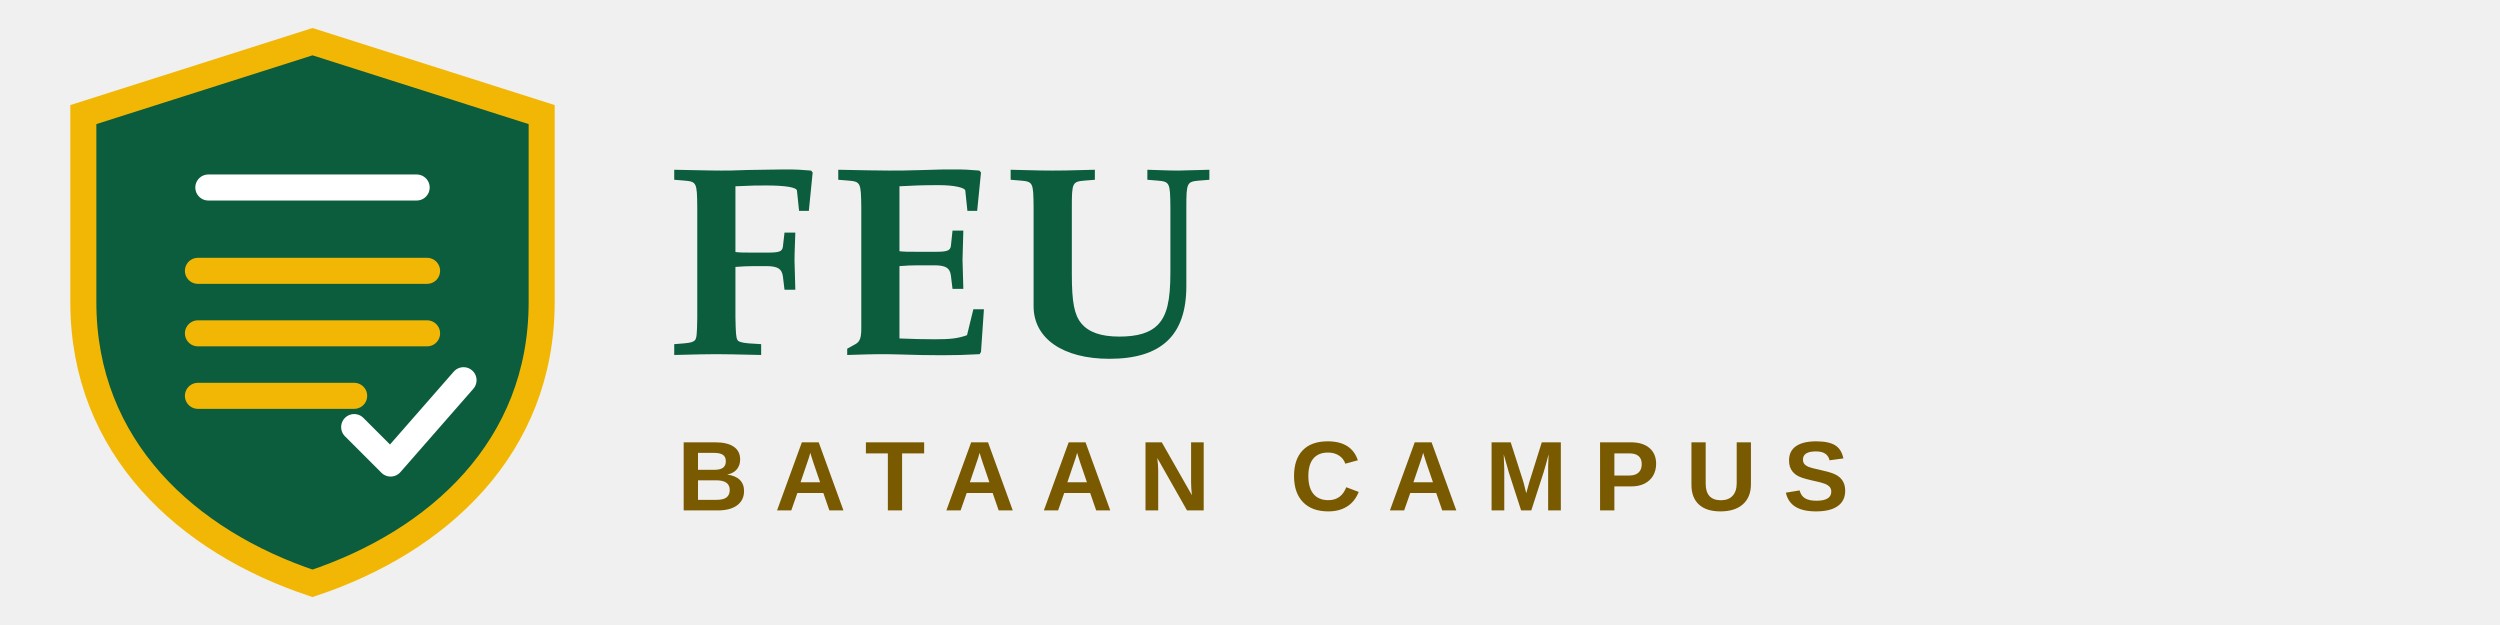
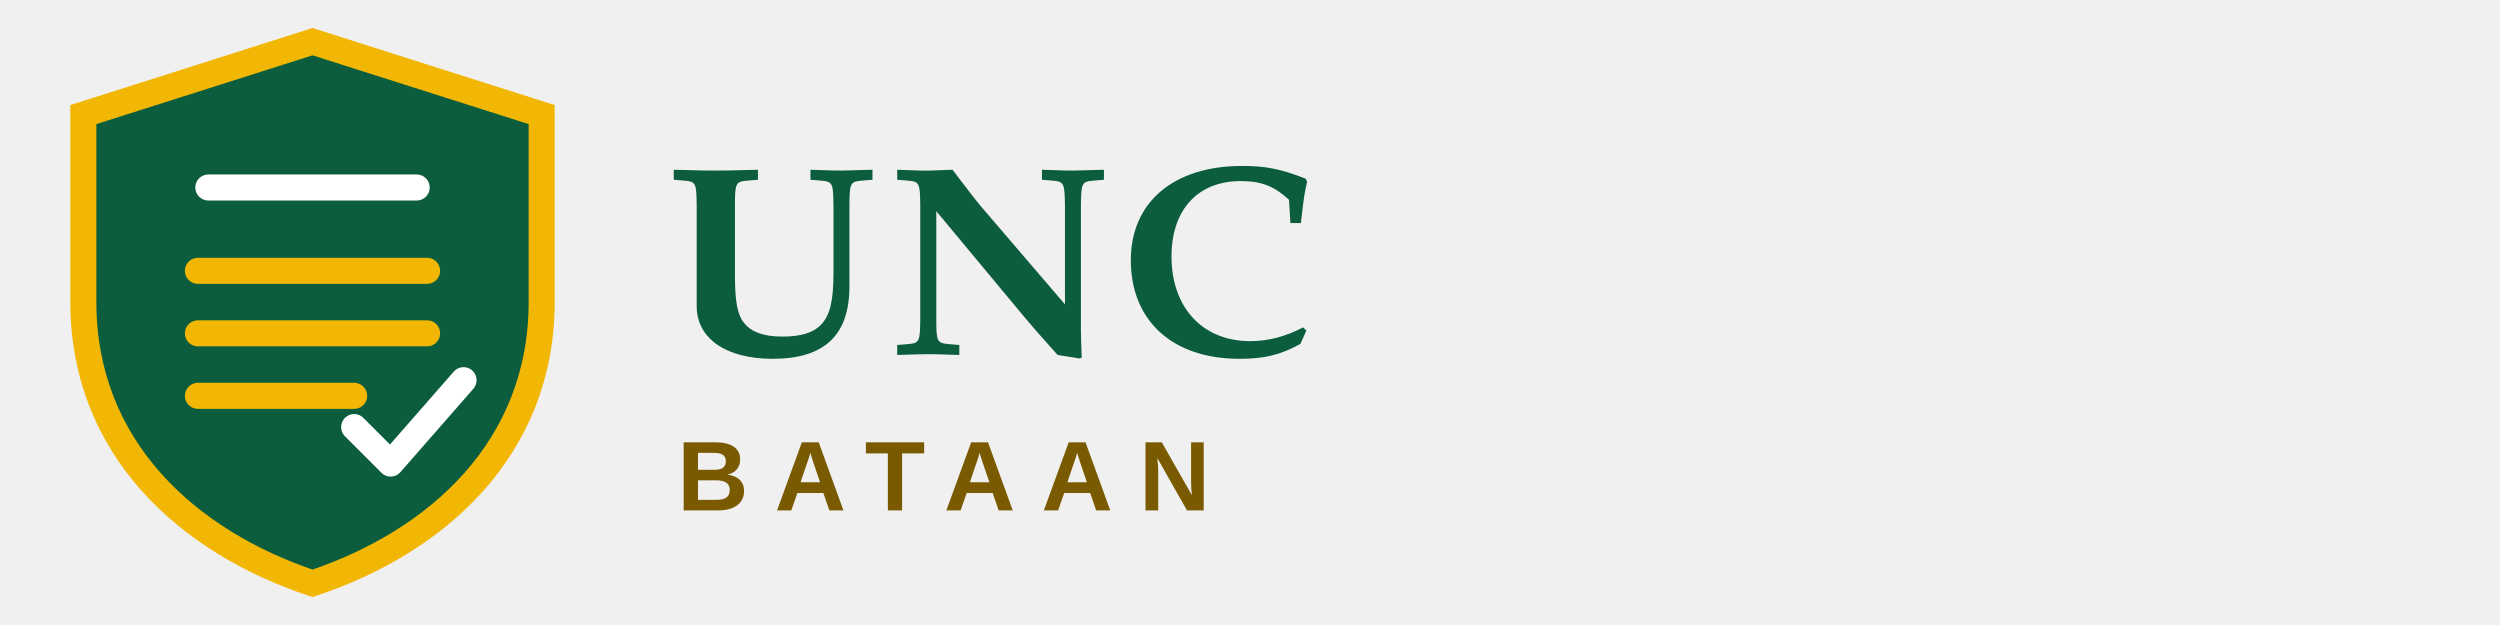
- <svg xmlns="http://www.w3.org/2000/svg" viewBox="0 0 480 120" role="img" aria-label="FEU Bataan Campus">
+ <svg xmlns="http://www.w3.org/2000/svg" viewBox="0 0 480 120" role="img" aria-label="UNC Bataan">
  <path d="M60 8 L104 22 V58 C104 86 84 104 60 112 C36 104 16 86 16 58 V22 Z" fill="#0b5d3e" stroke="#f2b705" stroke-width="5" />
  <path d="M38 52 h44 M38 64 h44 M38 76 h30" stroke="#f2b705" stroke-width="5" stroke-linecap="round" />
  <path d="M68 82 l7 7 l14 -16" fill="none" stroke="#ffffff" stroke-width="5" stroke-linecap="round" stroke-linejoin="round" />
  <path d="M40 36 h40" stroke="#ffffff" stroke-width="5" stroke-linecap="round" />
-   <text x="128" y="68" font-family="'Palatino Linotype', Palatino, Georgia, serif" font-size="52" font-weight="700" fill="#0b5d3e" letter-spacing="2">FEU</text>
-   <text x="130" y="98" font-family="'Segoe UI', Arial, sans-serif" font-size="19" font-weight="700" fill="#7a5a00" letter-spacing="5">BATAAN CAMPUS</text>
+   <text x="128" y="68" font-family="'Palatino Linotype', Palatino, Georgia, serif" font-size="52" font-weight="700" fill="#0b5d3e" letter-spacing="2">UNC</text>
+   <text x="130" y="98" font-family="'Segoe UI', Arial, sans-serif" font-size="19" font-weight="700" fill="#7a5a00" letter-spacing="5">BATAAN</text>
</svg>
